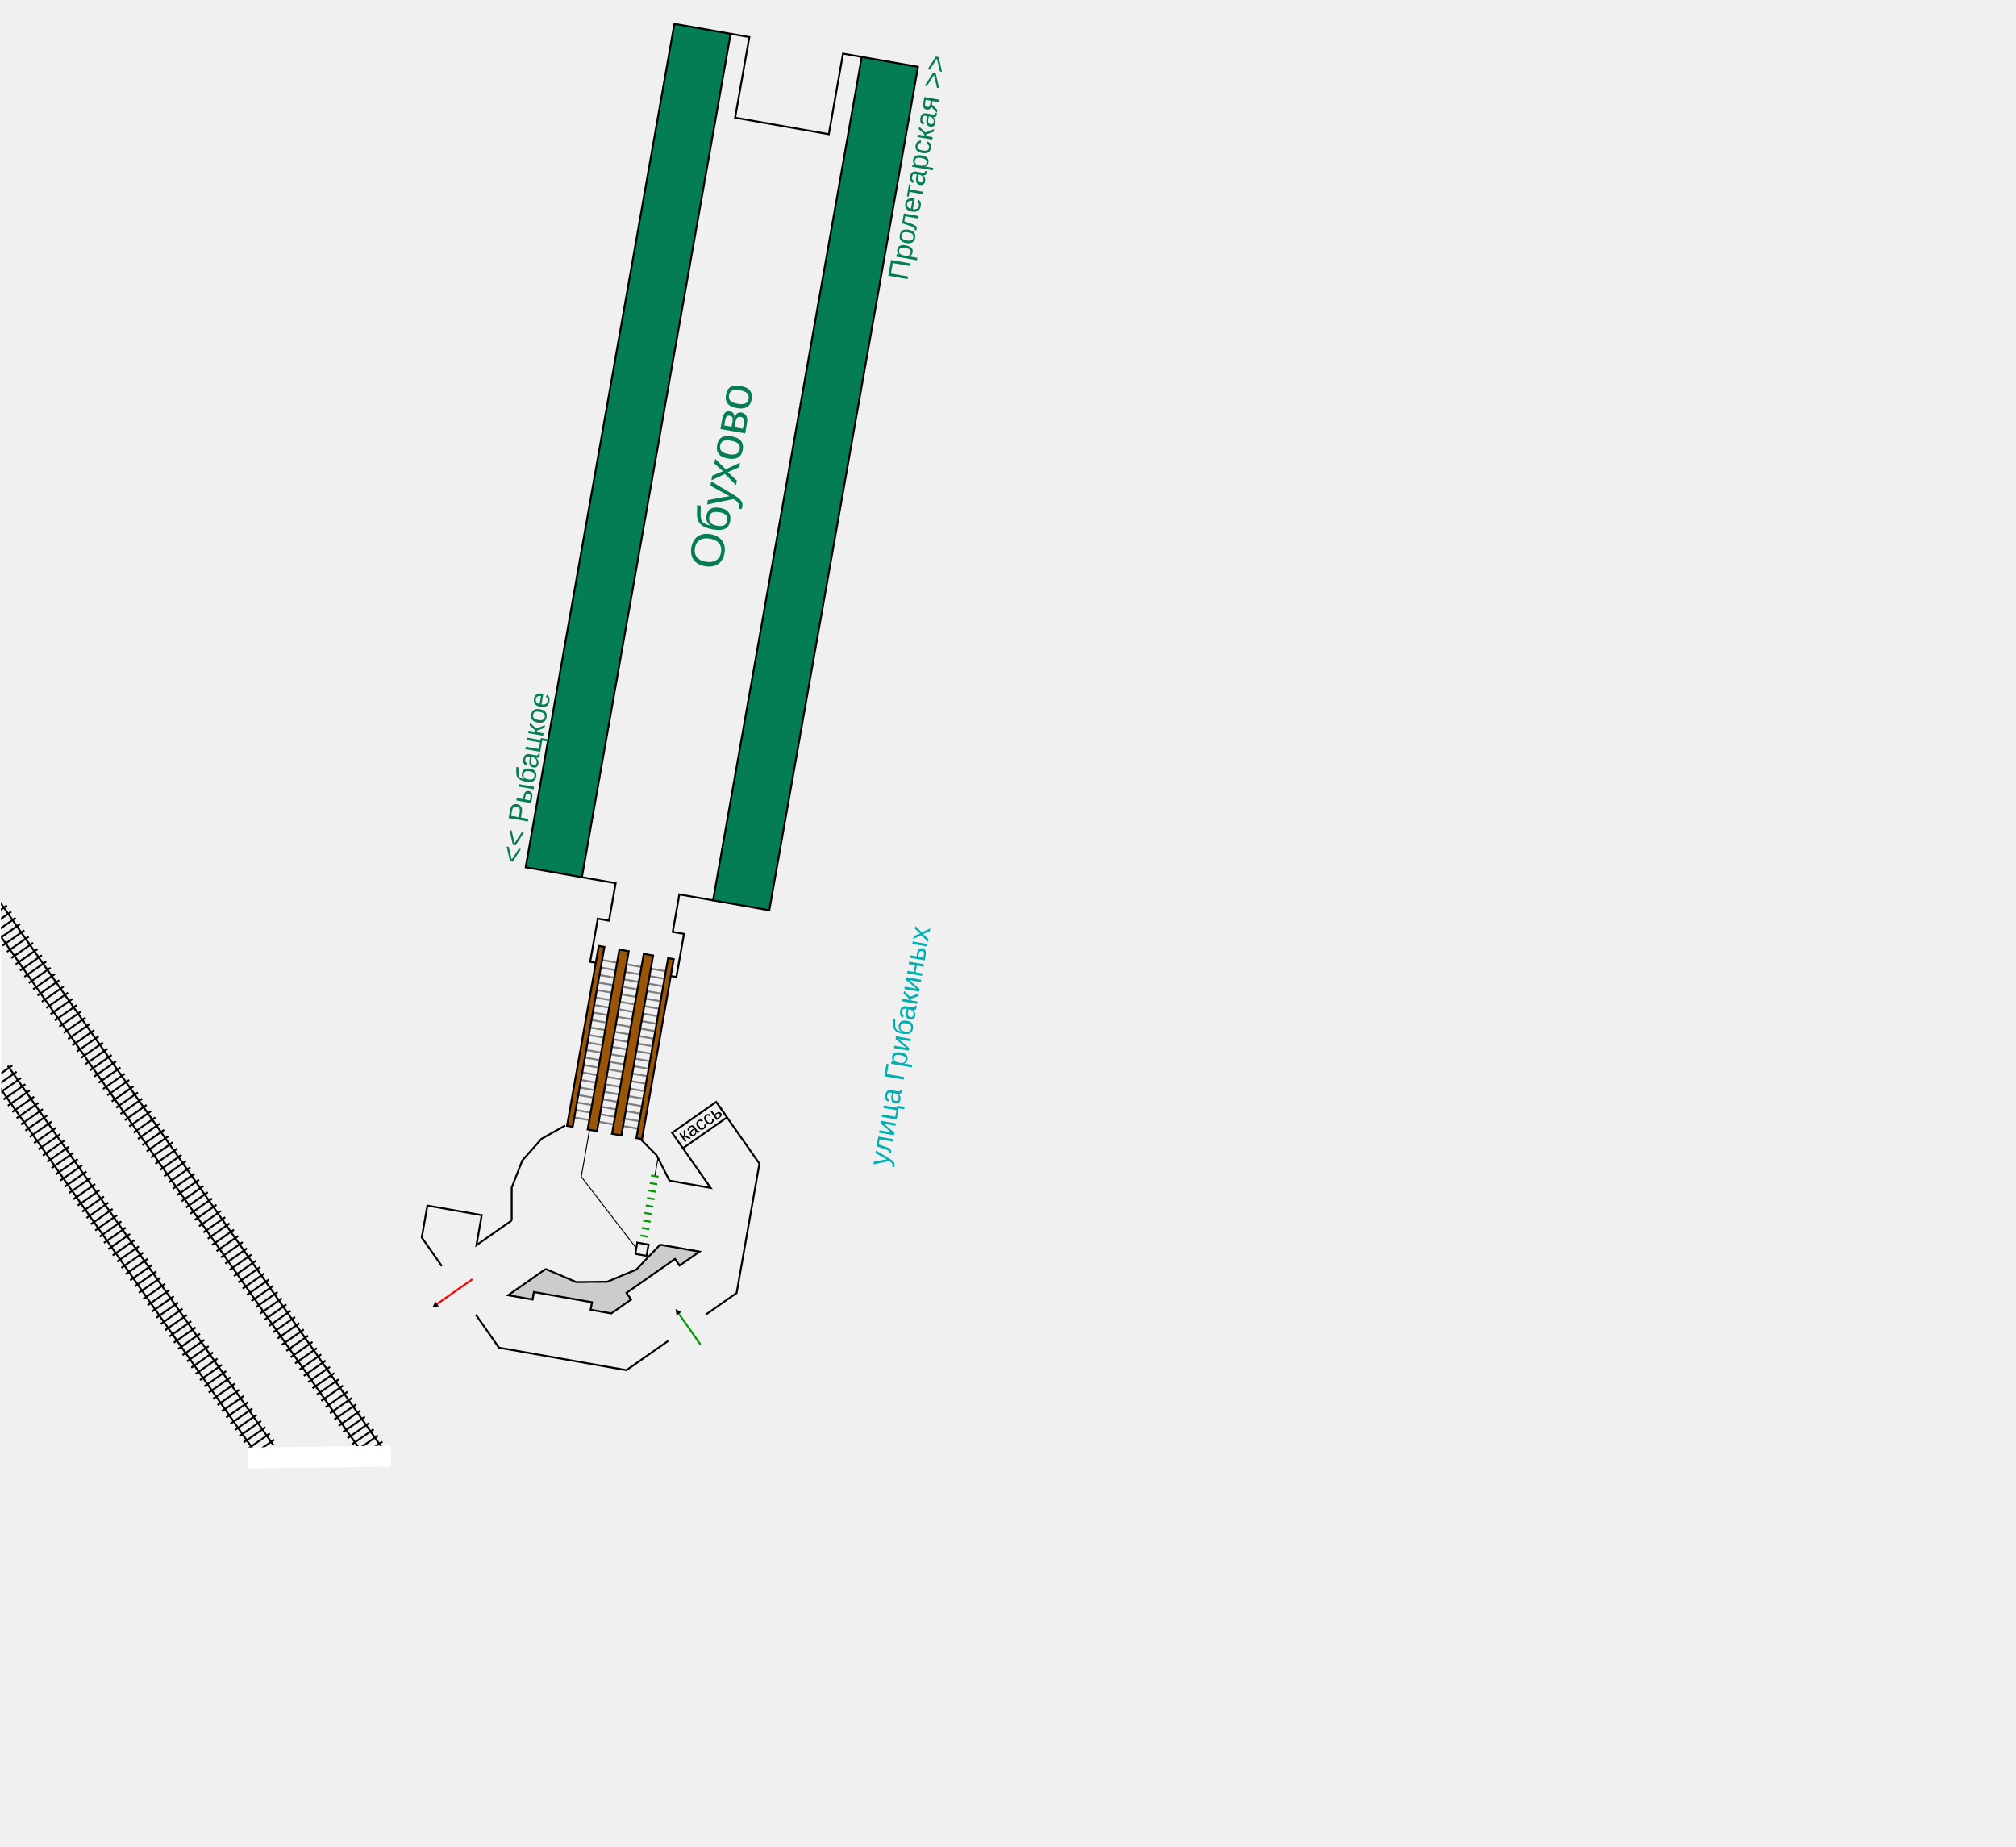
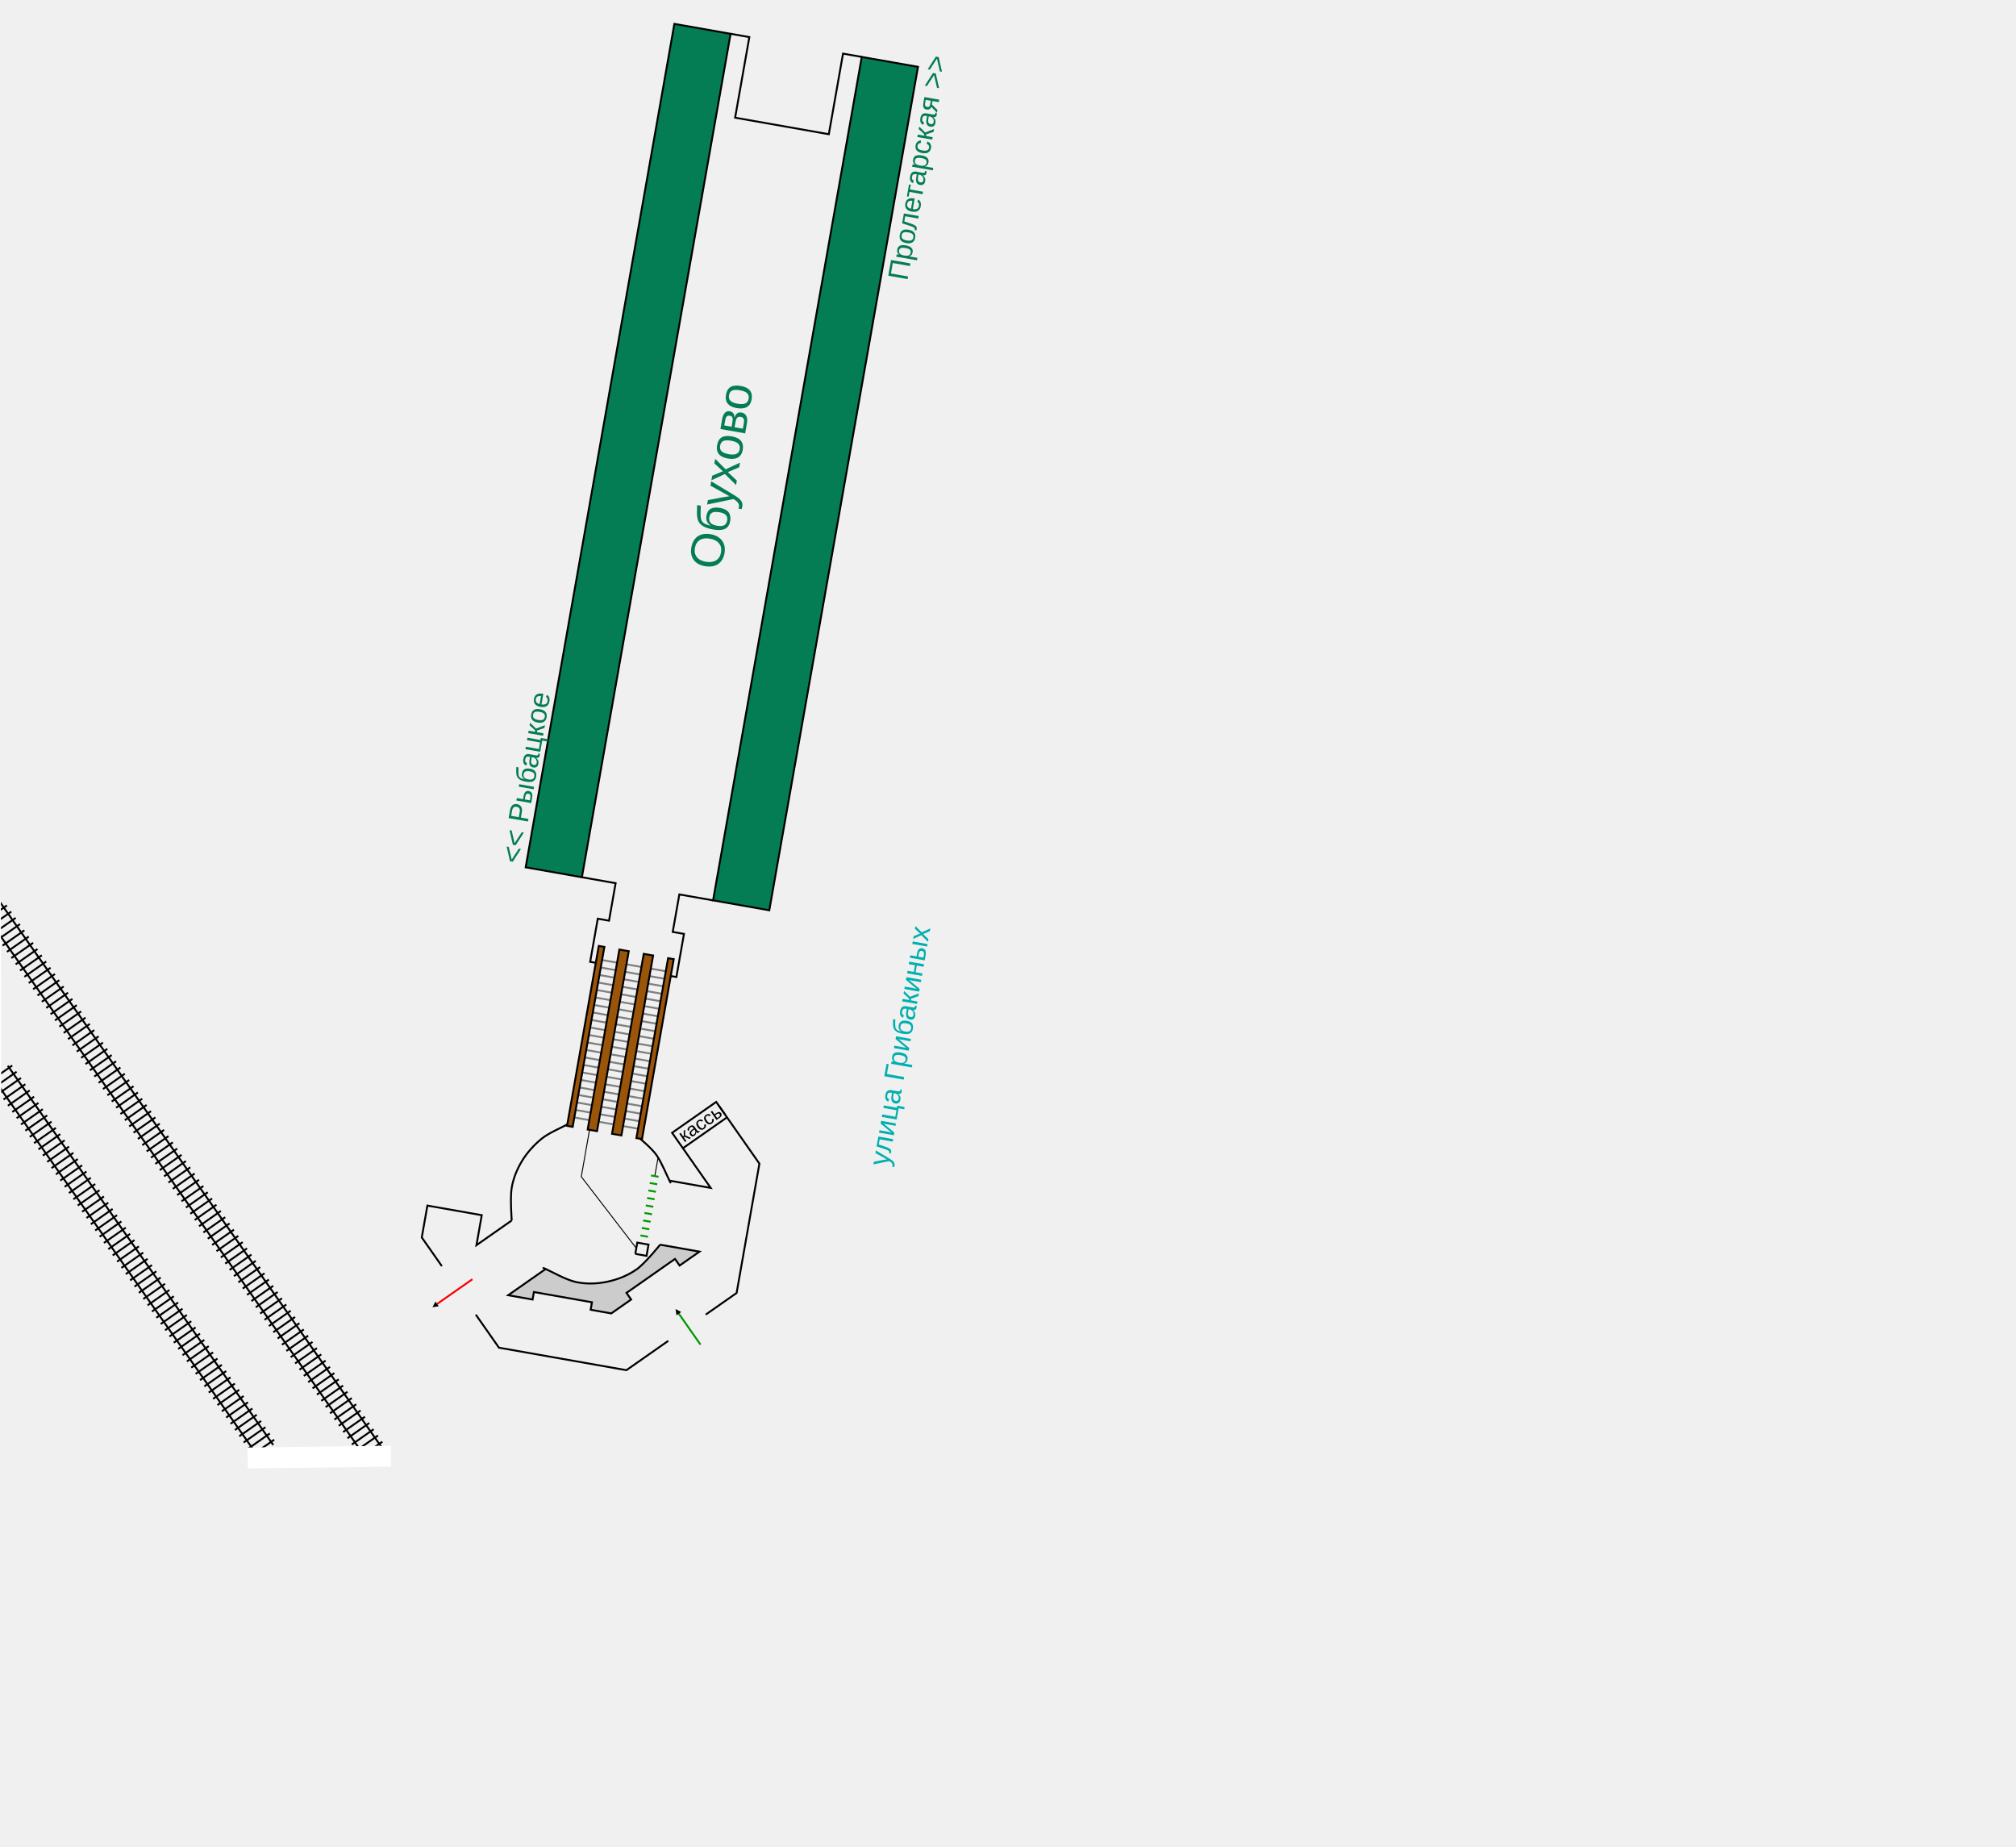
<svg xmlns="http://www.w3.org/2000/svg" baseProfile="full" height="100%" version="1.1" width="100%">
  <defs>
    <marker id="id492" markerHeight="3" markerUnits="strokeWidth" markerWidth="4" orient="auto" refX="0" refY="5" viewBox="0,0,10,10">
      <path d="M 0 0 L 10 5 L 0 10 z" />
    </marker>
  </defs>
  <g transform="scale(0.5) rotate(-80.0,250,380)">
    <rect fill="none" height="760" stroke="none" width="500" x="0" y="0" />
    <polygon fill="#047C54" points="180,419 180,449 630,449 630,419" stroke="#000000" stroke-width="1" />
    <polygon fill="#047C54" points="180,519 180,549 630,549 630,519" stroke="#000000" stroke-width="1" />
    <text fill="#047C54" font-family="Arial" font-size="25" stroke="none" x="351" y="493.0">Обухово</text>
    <text fill="#047C54" font-family="Arial" font-size="15" stroke="none" x="518" y="563.0">Пролетарская &gt;&gt;</text>
    <text fill="#047C54" font-family="Arial" font-size="15" stroke="none" x="181" y="416.0">&lt;&lt; Рыбацкое</text>
    <polyline fill="none" points="630,449 630,459 587,459 587,509 630,509 630,519" stroke="#000000" stroke-width="1" />
    <polygon fill="#CCCCCC" points="-43,449 -26,466 -29,473 -30,483 -30,491 -27,499 -24,506 -18,513 -12,519 -3,523 -3,544 -12,535 -9,532 -31,510 -34,513 -43,504 -43,493 -39,493 -39,462 -43,462" stroke="#CCCCCC" stroke-width="1" />
    <polyline fill="none" points="180,449 180,467 160,467 160,461 137,461 137,464" stroke="#000000" stroke-width="1" />
    <polyline fill="none" points="180,519 180,501 160,501 160,507 137,507 137,504" stroke="#000000" stroke-width="1" />
-     <polyline fill="none" points="50,463 41,452 28,444 13,441 -4,444" stroke="#000000" stroke-width="1" />
+     <path d="M50,463 C50,463 51.5,464.833 50,463 C48.5,461.167 44.667,455.167 41,452 C37.333,448.833 32.667,445.833 28,444 C23.333,442.167 18.333,441 13,441 C7.667,441 -4,444 -4,444 " fill="none" stroke="#000000" stroke-width="1" />
    <polyline fill="none" points="-4,444 -20,428 -4,428 -4,399 -21,399 -34,412" stroke="#000000" stroke-width="1" />
    <polyline fill="none" points="-56,434 -71,449 -71,517 -52,536" stroke="#000000" stroke-width="1" />
    <polyline fill="none" points="-35,553 -21,567 48,567 76,539 56,519 31,544 31,522" stroke="#000000" stroke-width="1" />
-     <polyline fill="none" points="31,522 43,513 50,503" stroke="#000000" stroke-width="1" />
+     <path d="M31,522 C31,522 29.0,523.5 31,522 C33.0,520.5 39.833,516.167 43,513 C46.167,509.833 50,503 50,503 " fill="none" stroke="#000000" stroke-width="1" />
    <polyline fill="none" points="-3,523 -3,544 -12,535 -9,532 -31,510 -34,513 -43,504 -43,493 -39,493 -39,462 -43,462 -43,449 -26,466" stroke="#000000" stroke-width="1" />
-     <polyline fill="none" points="-26,466 -30,483 -27,499 -18,513 -3,523" stroke="#000000" stroke-width="1" />
+     <path d="M-26,466 C-26,466 -25.333,463.167 -26,466 C-26.667,468.833 -29.833,477.5 -30,483 C-30.167,488.5 -29.0,494.0 -27,499 C-25.0,504.0 -22.0,509.0 -18,513 C-14.0,517.0 -3,523 -3,523 " fill="none" stroke="#000000" stroke-width="1" />
    <line stroke="#7F7F7F" stroke-width="1" x1="139" x2="139" y1="501" y2="467" />
    <line stroke="#7F7F7F" stroke-width="1" x1="135" x2="135" y1="501" y2="467" />
    <line stroke="#7F7F7F" stroke-width="1" x1="131" x2="131" y1="501" y2="467" />
    <line stroke="#7F7F7F" stroke-width="1" x1="127" x2="127" y1="501" y2="467" />
    <line stroke="#7F7F7F" stroke-width="1" x1="123" x2="123" y1="501" y2="467" />
    <line stroke="#7F7F7F" stroke-width="1" x1="119" x2="119" y1="501" y2="467" />
    <line stroke="#7F7F7F" stroke-width="1" x1="115" x2="115" y1="501" y2="467" />
    <line stroke="#7F7F7F" stroke-width="1" x1="111" x2="111" y1="501" y2="467" />
    <line stroke="#7F7F7F" stroke-width="1" x1="107" x2="107" y1="501" y2="467" />
    <line stroke="#7F7F7F" stroke-width="1" x1="103" x2="103" y1="501" y2="467" />
    <line stroke="#7F7F7F" stroke-width="1" x1="99" x2="99" y1="501" y2="467" />
    <line stroke="#7F7F7F" stroke-width="1" x1="95" x2="95" y1="501" y2="467" />
    <line stroke="#7F7F7F" stroke-width="1" x1="91" x2="91" y1="501" y2="467" />
    <line stroke="#7F7F7F" stroke-width="1" x1="87" x2="87" y1="501" y2="467" />
    <line stroke="#7F7F7F" stroke-width="1" x1="83" x2="83" y1="501" y2="467" />
    <line stroke="#7F7F7F" stroke-width="1" x1="79" x2="79" y1="501" y2="467" />
    <line stroke="#7F7F7F" stroke-width="1" x1="75" x2="75" y1="501" y2="467" />
    <line stroke="#7F7F7F" stroke-width="1" x1="71" x2="71" y1="501" y2="467" />
    <line stroke="#7F7F7F" stroke-width="1" x1="67" x2="67" y1="501" y2="467" />
    <line stroke="#7F7F7F" stroke-width="1" x1="63" x2="63" y1="501" y2="467" />
    <line stroke="#7F7F7F" stroke-width="1" x1="59" x2="59" y1="501" y2="467" />
    <line stroke="#7F7F7F" stroke-width="1" x1="55" x2="55" y1="501" y2="467" />
    <polygon fill="#9B5509" points="146,467 50,467 50,464 146,464" stroke="#000000" stroke-width="1" />
    <polygon fill="#9B5509" points="146,475 146,480 50,480 50,475" stroke="#000000" stroke-width="1" />
    <polygon fill="#9B5509" points="146,488 146,493 50,493 50,488" stroke="#000000" stroke-width="1" />
    <polygon fill="#9B5509" points="146,501 50,501 50,504 146,504" stroke="#000000" stroke-width="1" />
    <polyline fill="none" points="-10,511 -4,511 -4,517 -10,517 -10,511" stroke="#000000" stroke-width="1" />
    <polyline fill="none" points="-7,511 25,476 50,476" stroke="#000000" stroke-width="0.5" />
    <polyline fill="none" points="32,514 42,514" stroke="#000000" stroke-width="0.5" />
    <line stroke="#009900" stroke-width="1" x1="0" x2="0" y1="512" y2="516" />
    <line stroke="#009900" stroke-width="1" x1="4" x2="4" y1="512" y2="516" />
    <line stroke="#009900" stroke-width="1" x1="8" x2="8" y1="512" y2="516" />
    <line stroke="#009900" stroke-width="1" x1="12" x2="12" y1="512" y2="516" />
    <line stroke="#009900" stroke-width="1" x1="16" x2="16" y1="512" y2="516" />
    <line stroke="#009900" stroke-width="1" x1="20" x2="20" y1="512" y2="516" />
    <line stroke="#009900" stroke-width="1" x1="24" x2="24" y1="512" y2="516" />
    <line stroke="#009900" stroke-width="1" x1="28" x2="28" y1="512" y2="516" />
    <line stroke="#009900" stroke-width="1" x1="32" x2="32" y1="512" y2="516" />
    <polyline fill="none" points="49,526 69,546" stroke="#000000" stroke-width="1" />
    <text fill="#000000" font-family="Arial" font-size="10" stroke="none" transform="rotate(45.0,59,519)" x="59" y="529.0">кассы</text>
    <line stroke="#000000" stroke-width="1" x1="-143" x2="107" y1="393" y2="143" />
    <line stroke="#000000" stroke-width="1" x1="-135.929" x2="114.071" y1="400.071" y2="150.071" />
    <line stroke="#000000" stroke-width="1" x1="-143.0" x2="-133.101" y1="390.172" y2="400.071" />
    <line stroke="#000000" stroke-width="1" x1="-140.172" x2="-130.272" y1="387.343" y2="397.243" />
    <line stroke="#000000" stroke-width="1" x1="-137.343" x2="-127.444" y1="384.515" y2="394.414" />
    <line stroke="#000000" stroke-width="1" x1="-134.515" x2="-124.615" y1="381.686" y2="391.586" />
    <line stroke="#000000" stroke-width="1" x1="-131.686" x2="-121.787" y1="378.858" y2="388.757" />
    <line stroke="#000000" stroke-width="1" x1="-128.858" x2="-118.958" y1="376.029" y2="385.929" />
    <line stroke="#000000" stroke-width="1" x1="-126.029" x2="-116.13" y1="373.201" y2="383.101" />
    <line stroke="#000000" stroke-width="1" x1="-123.201" x2="-113.302" y1="370.373" y2="380.272" />
    <line stroke="#000000" stroke-width="1" x1="-120.373" x2="-110.473" y1="367.544" y2="377.444" />
    <line stroke="#000000" stroke-width="1" x1="-117.544" x2="-107.645" y1="364.716" y2="374.615" />
    <line stroke="#000000" stroke-width="1" x1="-114.716" x2="-104.816" y1="361.887" y2="371.787" />
    <line stroke="#000000" stroke-width="1" x1="-111.887" x2="-101.988" y1="359.059" y2="368.958" />
    <line stroke="#000000" stroke-width="1" x1="-109.059" x2="-99.159" y1="356.23" y2="366.13" />
    <line stroke="#000000" stroke-width="1" x1="-106.23" x2="-96.331" y1="353.402" y2="363.302" />
    <line stroke="#000000" stroke-width="1" x1="-103.402" x2="-93.503" y1="350.574" y2="360.473" />
    <line stroke="#000000" stroke-width="1" x1="-100.574" x2="-90.674" y1="347.745" y2="357.645" />
    <line stroke="#000000" stroke-width="1" x1="-97.745" x2="-87.846" y1="344.917" y2="354.816" />
    <line stroke="#000000" stroke-width="1" x1="-94.917" x2="-85.017" y1="342.088" y2="351.988" />
    <line stroke="#000000" stroke-width="1" x1="-92.088" x2="-82.189" y1="339.26" y2="349.159" />
    <line stroke="#000000" stroke-width="1" x1="-89.26" x2="-79.36" y1="336.431" y2="346.331" />
    <line stroke="#000000" stroke-width="1" x1="-86.431" x2="-76.532" y1="333.603" y2="343.503" />
    <line stroke="#000000" stroke-width="1" x1="-83.603" x2="-73.704" y1="330.775" y2="340.674" />
    <line stroke="#000000" stroke-width="1" x1="-80.775" x2="-70.875" y1="327.946" y2="337.846" />
    <line stroke="#000000" stroke-width="1" x1="-77.946" x2="-68.047" y1="325.118" y2="335.017" />
    <line stroke="#000000" stroke-width="1" x1="-75.118" x2="-65.218" y1="322.289" y2="332.189" />
    <line stroke="#000000" stroke-width="1" x1="-72.289" x2="-62.39" y1="319.461" y2="329.36" />
    <line stroke="#000000" stroke-width="1" x1="-69.461" x2="-59.561" y1="316.632" y2="326.532" />
    <line stroke="#000000" stroke-width="1" x1="-66.632" x2="-56.733" y1="313.804" y2="323.704" />
    <line stroke="#000000" stroke-width="1" x1="-63.804" x2="-53.905" y1="310.976" y2="320.875" />
    <line stroke="#000000" stroke-width="1" x1="-60.976" x2="-51.076" y1="308.147" y2="318.047" />
    <line stroke="#000000" stroke-width="1" x1="-58.147" x2="-48.248" y1="305.319" y2="315.218" />
    <line stroke="#000000" stroke-width="1" x1="-55.319" x2="-45.419" y1="302.49" y2="312.39" />
    <line stroke="#000000" stroke-width="1" x1="-52.49" x2="-42.591" y1="299.662" y2="309.561" />
    <line stroke="#000000" stroke-width="1" x1="-49.662" x2="-39.762" y1="296.833" y2="306.733" />
    <line stroke="#000000" stroke-width="1" x1="-46.833" x2="-36.934" y1="294.005" y2="303.905" />
    <line stroke="#000000" stroke-width="1" x1="-44.005" x2="-34.106" y1="291.177" y2="301.076" />
    <line stroke="#000000" stroke-width="1" x1="-41.177" x2="-31.277" y1="288.348" y2="298.248" />
    <line stroke="#000000" stroke-width="1" x1="-38.348" x2="-28.449" y1="285.52" y2="295.419" />
    <line stroke="#000000" stroke-width="1" x1="-35.52" x2="-25.62" y1="282.691" y2="292.591" />
    <line stroke="#000000" stroke-width="1" x1="-32.691" x2="-22.792" y1="279.863" y2="289.762" />
    <line stroke="#000000" stroke-width="1" x1="-29.863" x2="-19.963" y1="277.034" y2="286.934" />
    <line stroke="#000000" stroke-width="1" x1="-27.034" x2="-17.135" y1="274.206" y2="284.106" />
    <line stroke="#000000" stroke-width="1" x1="-24.206" x2="-14.307" y1="271.378" y2="281.277" />
    <line stroke="#000000" stroke-width="1" x1="-21.378" x2="-11.478" y1="268.549" y2="278.449" />
    <line stroke="#000000" stroke-width="1" x1="-18.549" x2="-8.65" y1="265.721" y2="275.62" />
    <line stroke="#000000" stroke-width="1" x1="-15.721" x2="-5.821" y1="262.892" y2="272.792" />
    <line stroke="#000000" stroke-width="1" x1="-12.892" x2="-2.993" y1="260.064" y2="269.963" />
    <line stroke="#000000" stroke-width="1" x1="-10.064" x2="-0.164" y1="257.235" y2="267.135" />
    <line stroke="#000000" stroke-width="1" x1="-7.235" x2="2.664" y1="254.407" y2="264.307" />
    <line stroke="#000000" stroke-width="1" x1="-4.407" x2="5.492" y1="251.579" y2="261.478" />
    <line stroke="#000000" stroke-width="1" x1="-1.579" x2="8.321" y1="248.75" y2="258.65" />
    <line stroke="#000000" stroke-width="1" x1="1.25" x2="11.149" y1="245.922" y2="255.821" />
    <line stroke="#000000" stroke-width="1" x1="4.078" x2="13.978" y1="243.093" y2="252.993" />
    <line stroke="#000000" stroke-width="1" x1="6.907" x2="16.806" y1="240.265" y2="250.164" />
    <line stroke="#000000" stroke-width="1" x1="9.735" x2="19.635" y1="237.437" y2="247.336" />
    <line stroke="#000000" stroke-width="1" x1="12.563" x2="22.463" y1="234.608" y2="244.508" />
    <line stroke="#000000" stroke-width="1" x1="15.392" x2="25.291" y1="231.78" y2="241.679" />
    <line stroke="#000000" stroke-width="1" x1="18.22" x2="28.12" y1="228.951" y2="238.851" />
    <line stroke="#000000" stroke-width="1" x1="21.049" x2="30.948" y1="226.123" y2="236.022" />
    <line stroke="#000000" stroke-width="1" x1="23.877" x2="33.777" y1="223.294" y2="233.194" />
    <line stroke="#000000" stroke-width="1" x1="26.706" x2="36.605" y1="220.466" y2="230.365" />
    <line stroke="#000000" stroke-width="1" x1="29.534" x2="39.434" y1="217.638" y2="227.537" />
    <line stroke="#000000" stroke-width="1" x1="32.362" x2="42.262" y1="214.809" y2="224.709" />
    <line stroke="#000000" stroke-width="1" x1="35.191" x2="45.09" y1="211.981" y2="221.88" />
    <line stroke="#000000" stroke-width="1" x1="38.019" x2="47.919" y1="209.152" y2="219.052" />
    <line stroke="#000000" stroke-width="1" x1="40.848" x2="50.747" y1="206.324" y2="216.223" />
    <line stroke="#000000" stroke-width="1" x1="43.676" x2="53.576" y1="203.495" y2="213.395" />
    <line stroke="#000000" stroke-width="1" x1="46.505" x2="56.404" y1="200.667" y2="210.566" />
    <line stroke="#000000" stroke-width="1" x1="49.333" x2="59.233" y1="197.839" y2="207.738" />
    <line stroke="#000000" stroke-width="1" x1="52.161" x2="62.061" y1="195.01" y2="204.91" />
    <line stroke="#000000" stroke-width="1" x1="54.99" x2="64.889" y1="192.182" y2="202.081" />
    <line stroke="#000000" stroke-width="1" x1="57.818" x2="67.718" y1="189.353" y2="199.253" />
    <line stroke="#000000" stroke-width="1" x1="60.647" x2="70.546" y1="186.525" y2="196.424" />
    <line stroke="#000000" stroke-width="1" x1="63.475" x2="73.375" y1="183.696" y2="193.596" />
    <line stroke="#000000" stroke-width="1" x1="66.304" x2="76.203" y1="180.868" y2="190.767" />
    <line stroke="#000000" stroke-width="1" x1="69.132" x2="79.032" y1="178.04" y2="187.939" />
    <line stroke="#000000" stroke-width="1" x1="71.96" x2="81.86" y1="175.211" y2="185.111" />
    <line stroke="#000000" stroke-width="1" x1="74.789" x2="84.688" y1="172.383" y2="182.282" />
    <line stroke="#000000" stroke-width="1" x1="77.617" x2="87.517" y1="169.554" y2="179.454" />
    <line stroke="#000000" stroke-width="1" x1="80.446" x2="90.345" y1="166.726" y2="176.625" />
    <line stroke="#000000" stroke-width="1" x1="83.274" x2="93.174" y1="163.897" y2="173.797" />
    <line stroke="#000000" stroke-width="1" x1="86.103" x2="96.002" y1="161.069" y2="170.968" />
    <line stroke="#000000" stroke-width="1" x1="88.931" x2="98.831" y1="158.241" y2="168.14" />
    <line stroke="#000000" stroke-width="1" x1="91.759" x2="101.659" y1="155.412" y2="165.312" />
    <line stroke="#000000" stroke-width="1" x1="94.588" x2="104.487" y1="152.584" y2="162.483" />
    <line stroke="#000000" stroke-width="1" x1="97.416" x2="107.316" y1="149.755" y2="159.655" />
    <line stroke="#000000" stroke-width="1" x1="100.245" x2="110.144" y1="146.927" y2="156.826" />
    <line stroke="#000000" stroke-width="1" x1="103.073" x2="112.973" y1="144.098" y2="153.998" />
    <line stroke="#000000" stroke-width="1" x1="-149" x2="23" y1="334" y2="162" />
    <line stroke="#000000" stroke-width="1" x1="-141.929" x2="30.071" y1="341.071" y2="169.071" />
    <line stroke="#000000" stroke-width="1" x1="-149.0" x2="-139.101" y1="331.172" y2="341.071" />
    <line stroke="#000000" stroke-width="1" x1="-146.172" x2="-136.272" y1="328.343" y2="338.243" />
    <line stroke="#000000" stroke-width="1" x1="-143.343" x2="-133.444" y1="325.515" y2="335.414" />
    <line stroke="#000000" stroke-width="1" x1="-140.515" x2="-130.615" y1="322.686" y2="332.586" />
    <line stroke="#000000" stroke-width="1" x1="-137.686" x2="-127.787" y1="319.858" y2="329.757" />
    <line stroke="#000000" stroke-width="1" x1="-134.858" x2="-124.958" y1="317.029" y2="326.929" />
    <line stroke="#000000" stroke-width="1" x1="-132.029" x2="-122.13" y1="314.201" y2="324.101" />
    <line stroke="#000000" stroke-width="1" x1="-129.201" x2="-119.302" y1="311.373" y2="321.272" />
    <line stroke="#000000" stroke-width="1" x1="-126.373" x2="-116.473" y1="308.544" y2="318.444" />
    <line stroke="#000000" stroke-width="1" x1="-123.544" x2="-113.645" y1="305.716" y2="315.615" />
    <line stroke="#000000" stroke-width="1" x1="-120.716" x2="-110.816" y1="302.887" y2="312.787" />
    <line stroke="#000000" stroke-width="1" x1="-117.887" x2="-107.988" y1="300.059" y2="309.958" />
    <line stroke="#000000" stroke-width="1" x1="-115.059" x2="-105.159" y1="297.23" y2="307.13" />
    <line stroke="#000000" stroke-width="1" x1="-112.23" x2="-102.331" y1="294.402" y2="304.302" />
    <line stroke="#000000" stroke-width="1" x1="-109.402" x2="-99.503" y1="291.574" y2="301.473" />
    <line stroke="#000000" stroke-width="1" x1="-106.574" x2="-96.674" y1="288.745" y2="298.645" />
    <line stroke="#000000" stroke-width="1" x1="-103.745" x2="-93.846" y1="285.917" y2="295.816" />
    <line stroke="#000000" stroke-width="1" x1="-100.917" x2="-91.017" y1="283.088" y2="292.988" />
    <line stroke="#000000" stroke-width="1" x1="-98.088" x2="-88.189" y1="280.26" y2="290.159" />
    <line stroke="#000000" stroke-width="1" x1="-95.26" x2="-85.36" y1="277.431" y2="287.331" />
    <line stroke="#000000" stroke-width="1" x1="-92.431" x2="-82.532" y1="274.603" y2="284.503" />
    <line stroke="#000000" stroke-width="1" x1="-89.603" x2="-79.704" y1="271.775" y2="281.674" />
    <line stroke="#000000" stroke-width="1" x1="-86.775" x2="-76.875" y1="268.946" y2="278.846" />
    <line stroke="#000000" stroke-width="1" x1="-83.946" x2="-74.047" y1="266.118" y2="276.017" />
    <line stroke="#000000" stroke-width="1" x1="-81.118" x2="-71.218" y1="263.289" y2="273.189" />
    <line stroke="#000000" stroke-width="1" x1="-78.289" x2="-68.39" y1="260.461" y2="270.36" />
    <line stroke="#000000" stroke-width="1" x1="-75.461" x2="-65.561" y1="257.632" y2="267.532" />
    <line stroke="#000000" stroke-width="1" x1="-72.632" x2="-62.733" y1="254.804" y2="264.704" />
    <line stroke="#000000" stroke-width="1" x1="-69.804" x2="-59.905" y1="251.976" y2="261.875" />
    <line stroke="#000000" stroke-width="1" x1="-66.976" x2="-57.076" y1="249.147" y2="259.047" />
    <line stroke="#000000" stroke-width="1" x1="-64.147" x2="-54.248" y1="246.319" y2="256.218" />
    <line stroke="#000000" stroke-width="1" x1="-61.319" x2="-51.419" y1="243.49" y2="253.39" />
    <line stroke="#000000" stroke-width="1" x1="-58.49" x2="-48.591" y1="240.662" y2="250.561" />
    <line stroke="#000000" stroke-width="1" x1="-55.662" x2="-45.762" y1="237.833" y2="247.733" />
    <line stroke="#000000" stroke-width="1" x1="-52.833" x2="-42.934" y1="235.005" y2="244.905" />
    <line stroke="#000000" stroke-width="1" x1="-50.005" x2="-40.106" y1="232.177" y2="242.076" />
    <line stroke="#000000" stroke-width="1" x1="-47.177" x2="-37.277" y1="229.348" y2="239.248" />
    <line stroke="#000000" stroke-width="1" x1="-44.348" x2="-34.449" y1="226.52" y2="236.419" />
    <line stroke="#000000" stroke-width="1" x1="-41.52" x2="-31.62" y1="223.691" y2="233.591" />
    <line stroke="#000000" stroke-width="1" x1="-38.691" x2="-28.792" y1="220.863" y2="230.762" />
    <line stroke="#000000" stroke-width="1" x1="-35.863" x2="-25.963" y1="218.034" y2="227.934" />
    <line stroke="#000000" stroke-width="1" x1="-33.034" x2="-23.135" y1="215.206" y2="225.106" />
    <line stroke="#000000" stroke-width="1" x1="-30.206" x2="-20.307" y1="212.378" y2="222.277" />
    <line stroke="#000000" stroke-width="1" x1="-27.378" x2="-17.478" y1="209.549" y2="219.449" />
    <line stroke="#000000" stroke-width="1" x1="-24.549" x2="-14.65" y1="206.721" y2="216.62" />
    <line stroke="#000000" stroke-width="1" x1="-21.721" x2="-11.821" y1="203.892" y2="213.792" />
    <line stroke="#000000" stroke-width="1" x1="-18.892" x2="-8.993" y1="201.064" y2="210.963" />
    <line stroke="#000000" stroke-width="1" x1="-16.064" x2="-6.164" y1="198.235" y2="208.135" />
    <line stroke="#000000" stroke-width="1" x1="-13.235" x2="-3.336" y1="195.407" y2="205.307" />
    <line stroke="#000000" stroke-width="1" x1="-10.407" x2="-0.508" y1="192.579" y2="202.478" />
    <line stroke="#000000" stroke-width="1" x1="-7.579" x2="2.321" y1="189.75" y2="199.65" />
    <line stroke="#000000" stroke-width="1" x1="-4.75" x2="5.149" y1="186.922" y2="196.821" />
    <line stroke="#000000" stroke-width="1" x1="-1.922" x2="7.978" y1="184.093" y2="193.993" />
    <line stroke="#000000" stroke-width="1" x1="0.907" x2="10.806" y1="181.265" y2="191.164" />
    <line stroke="#000000" stroke-width="1" x1="3.735" x2="13.635" y1="178.437" y2="188.336" />
    <line stroke="#000000" stroke-width="1" x1="6.563" x2="16.463" y1="175.608" y2="185.508" />
    <line stroke="#000000" stroke-width="1" x1="9.392" x2="19.291" y1="172.78" y2="182.679" />
    <line stroke="#000000" stroke-width="1" x1="12.22" x2="22.12" y1="169.951" y2="179.851" />
    <line stroke="#000000" stroke-width="1" x1="15.049" x2="24.948" y1="167.123" y2="177.022" />
    <line stroke="#000000" stroke-width="1" x1="17.877" x2="27.777" y1="164.294" y2="174.194" />
    <line stroke="#000000" stroke-width="1" x1="20.706" x2="30.605" y1="161.466" y2="171.365" />
    <polyline fill="none" points="-151,329 -137,403" stroke="#FFFFFF" stroke-width="11" />
    <polyline fill="none" points="114,145 13,163" stroke="#FFFFFF" stroke-width="11" />
    <polyline fill="none" marker-end="url(#id492)" points="-51,553 -37,539" stroke="#009900" stroke-width="1" />
    <polyline fill="none" marker-end="url(#id492)" points="-38,429 -54,413" stroke="#FF0000" stroke-width="1" />
    <text fill="#00AFAF" font-family="Arial" font-size="15" stroke="none" x="58" y="634.0">улица Грибакиных</text>
  </g>
</svg>
